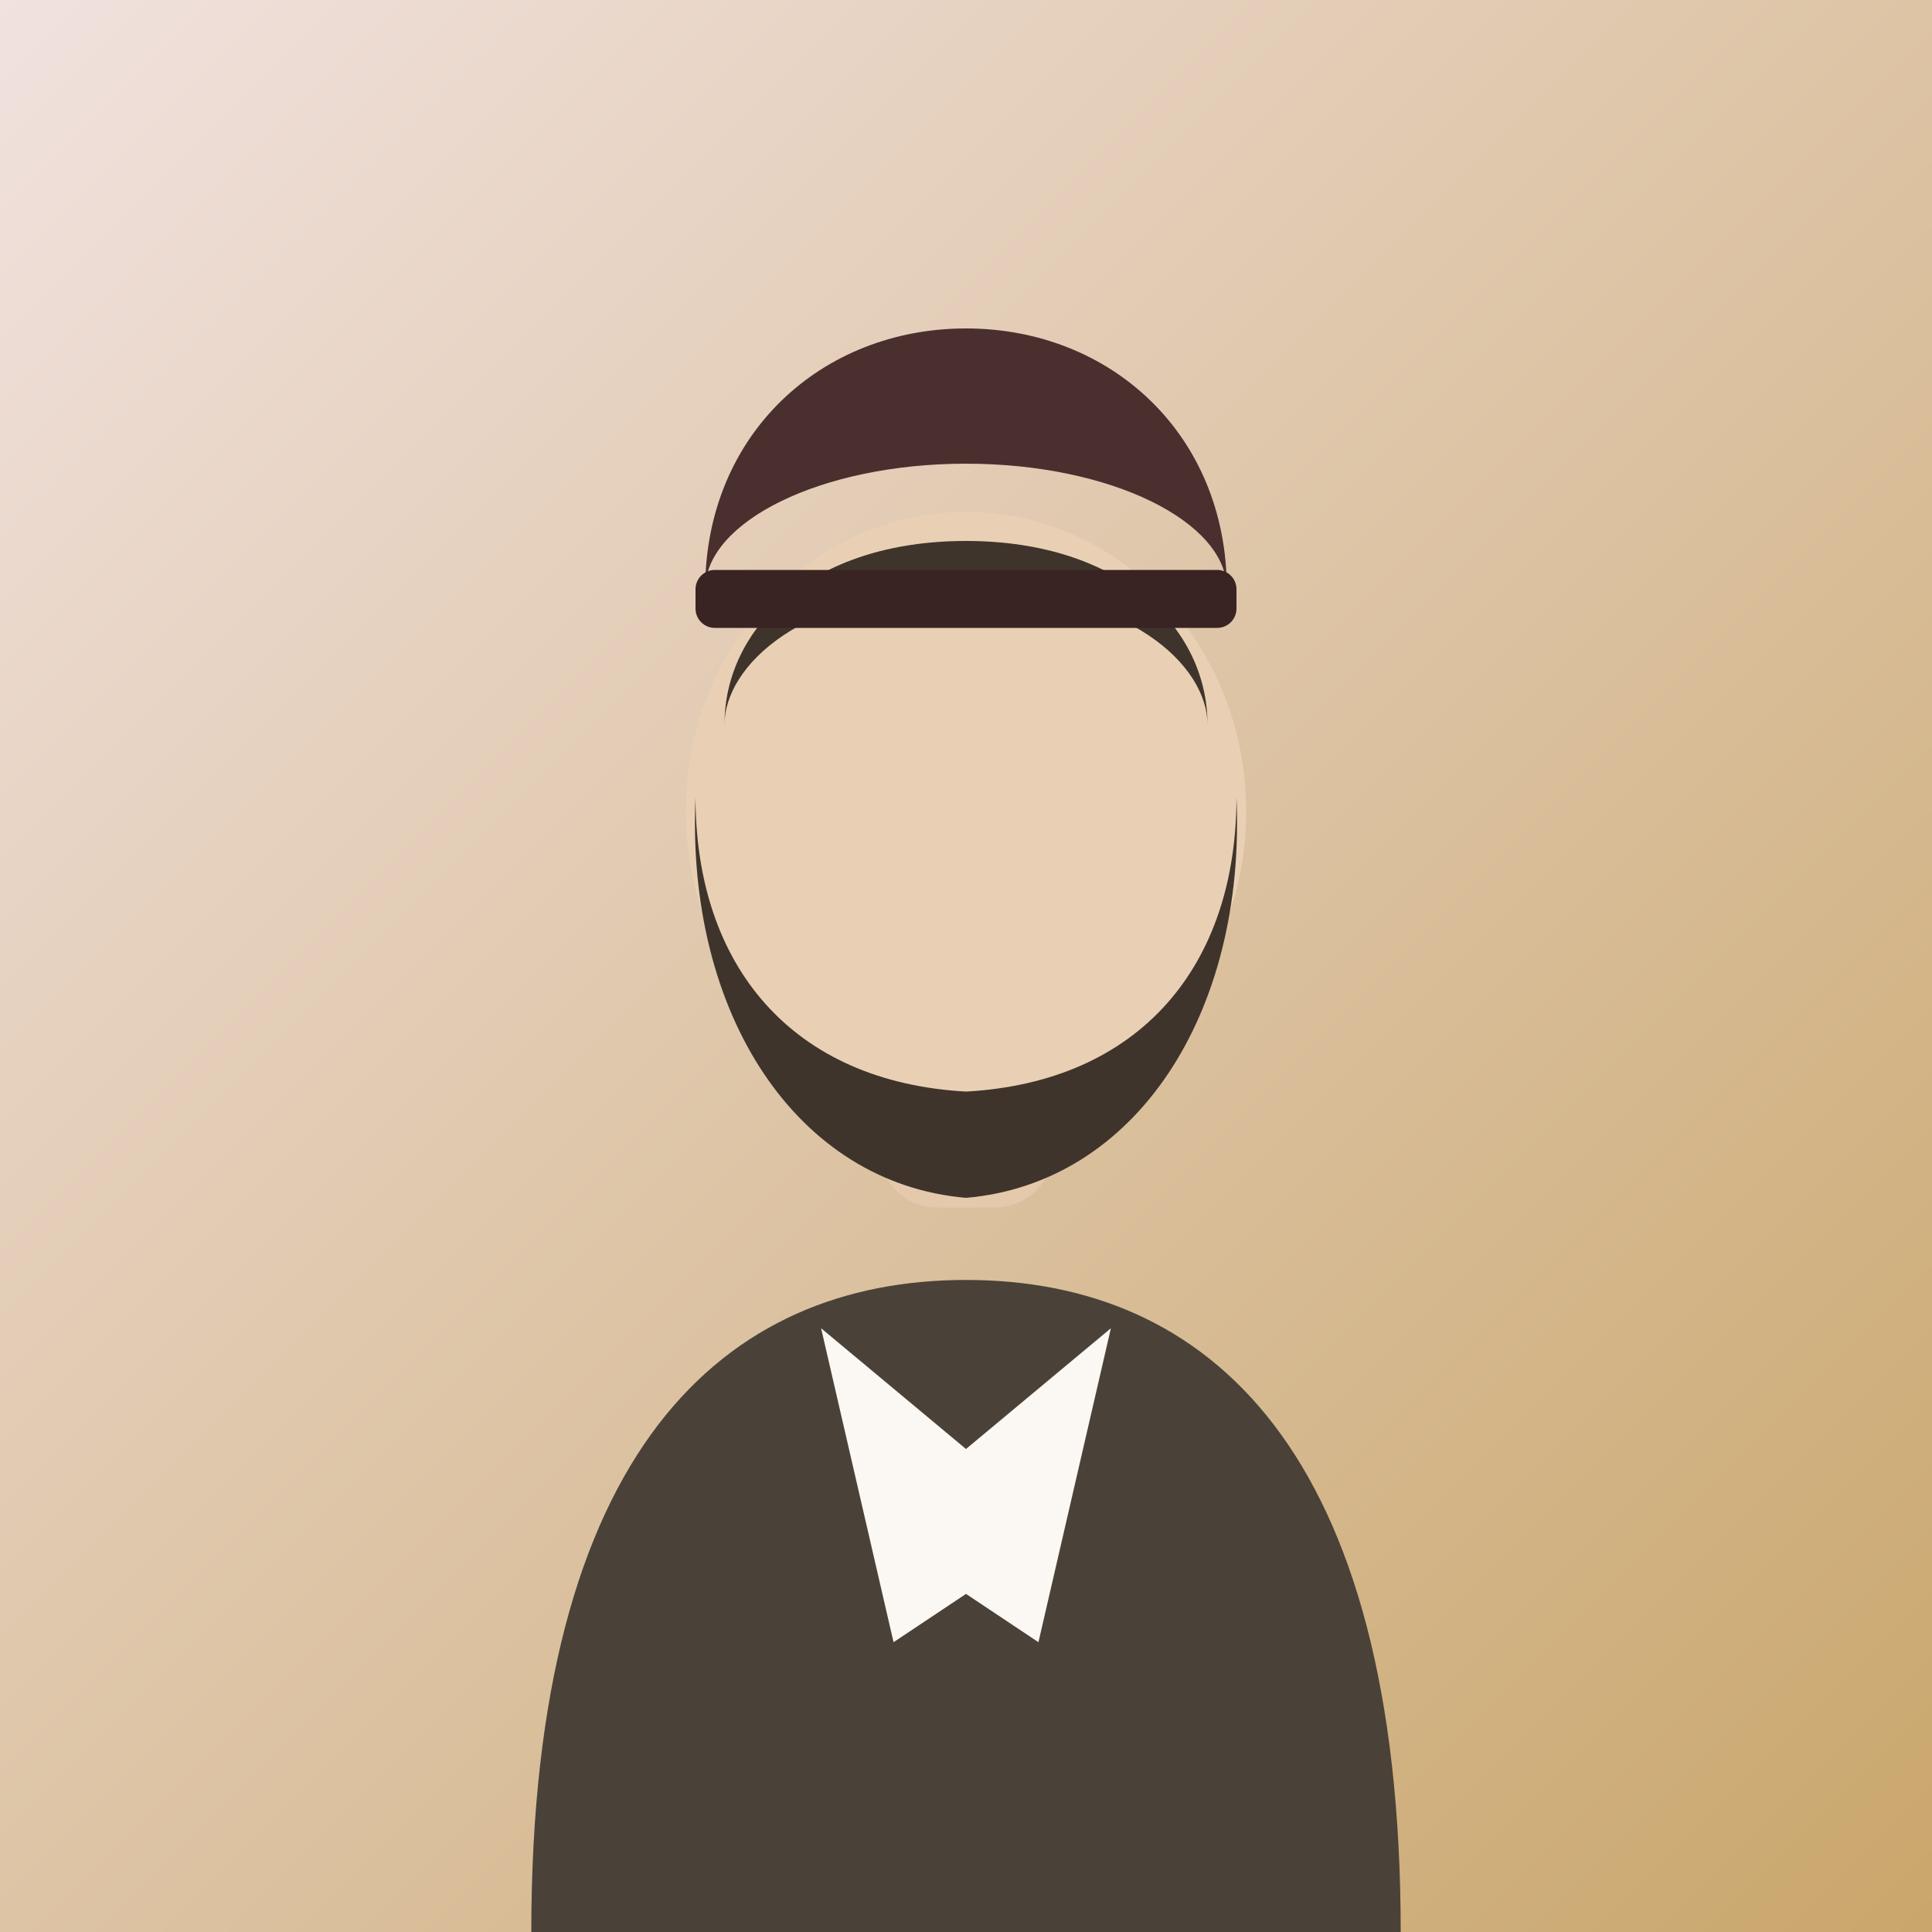
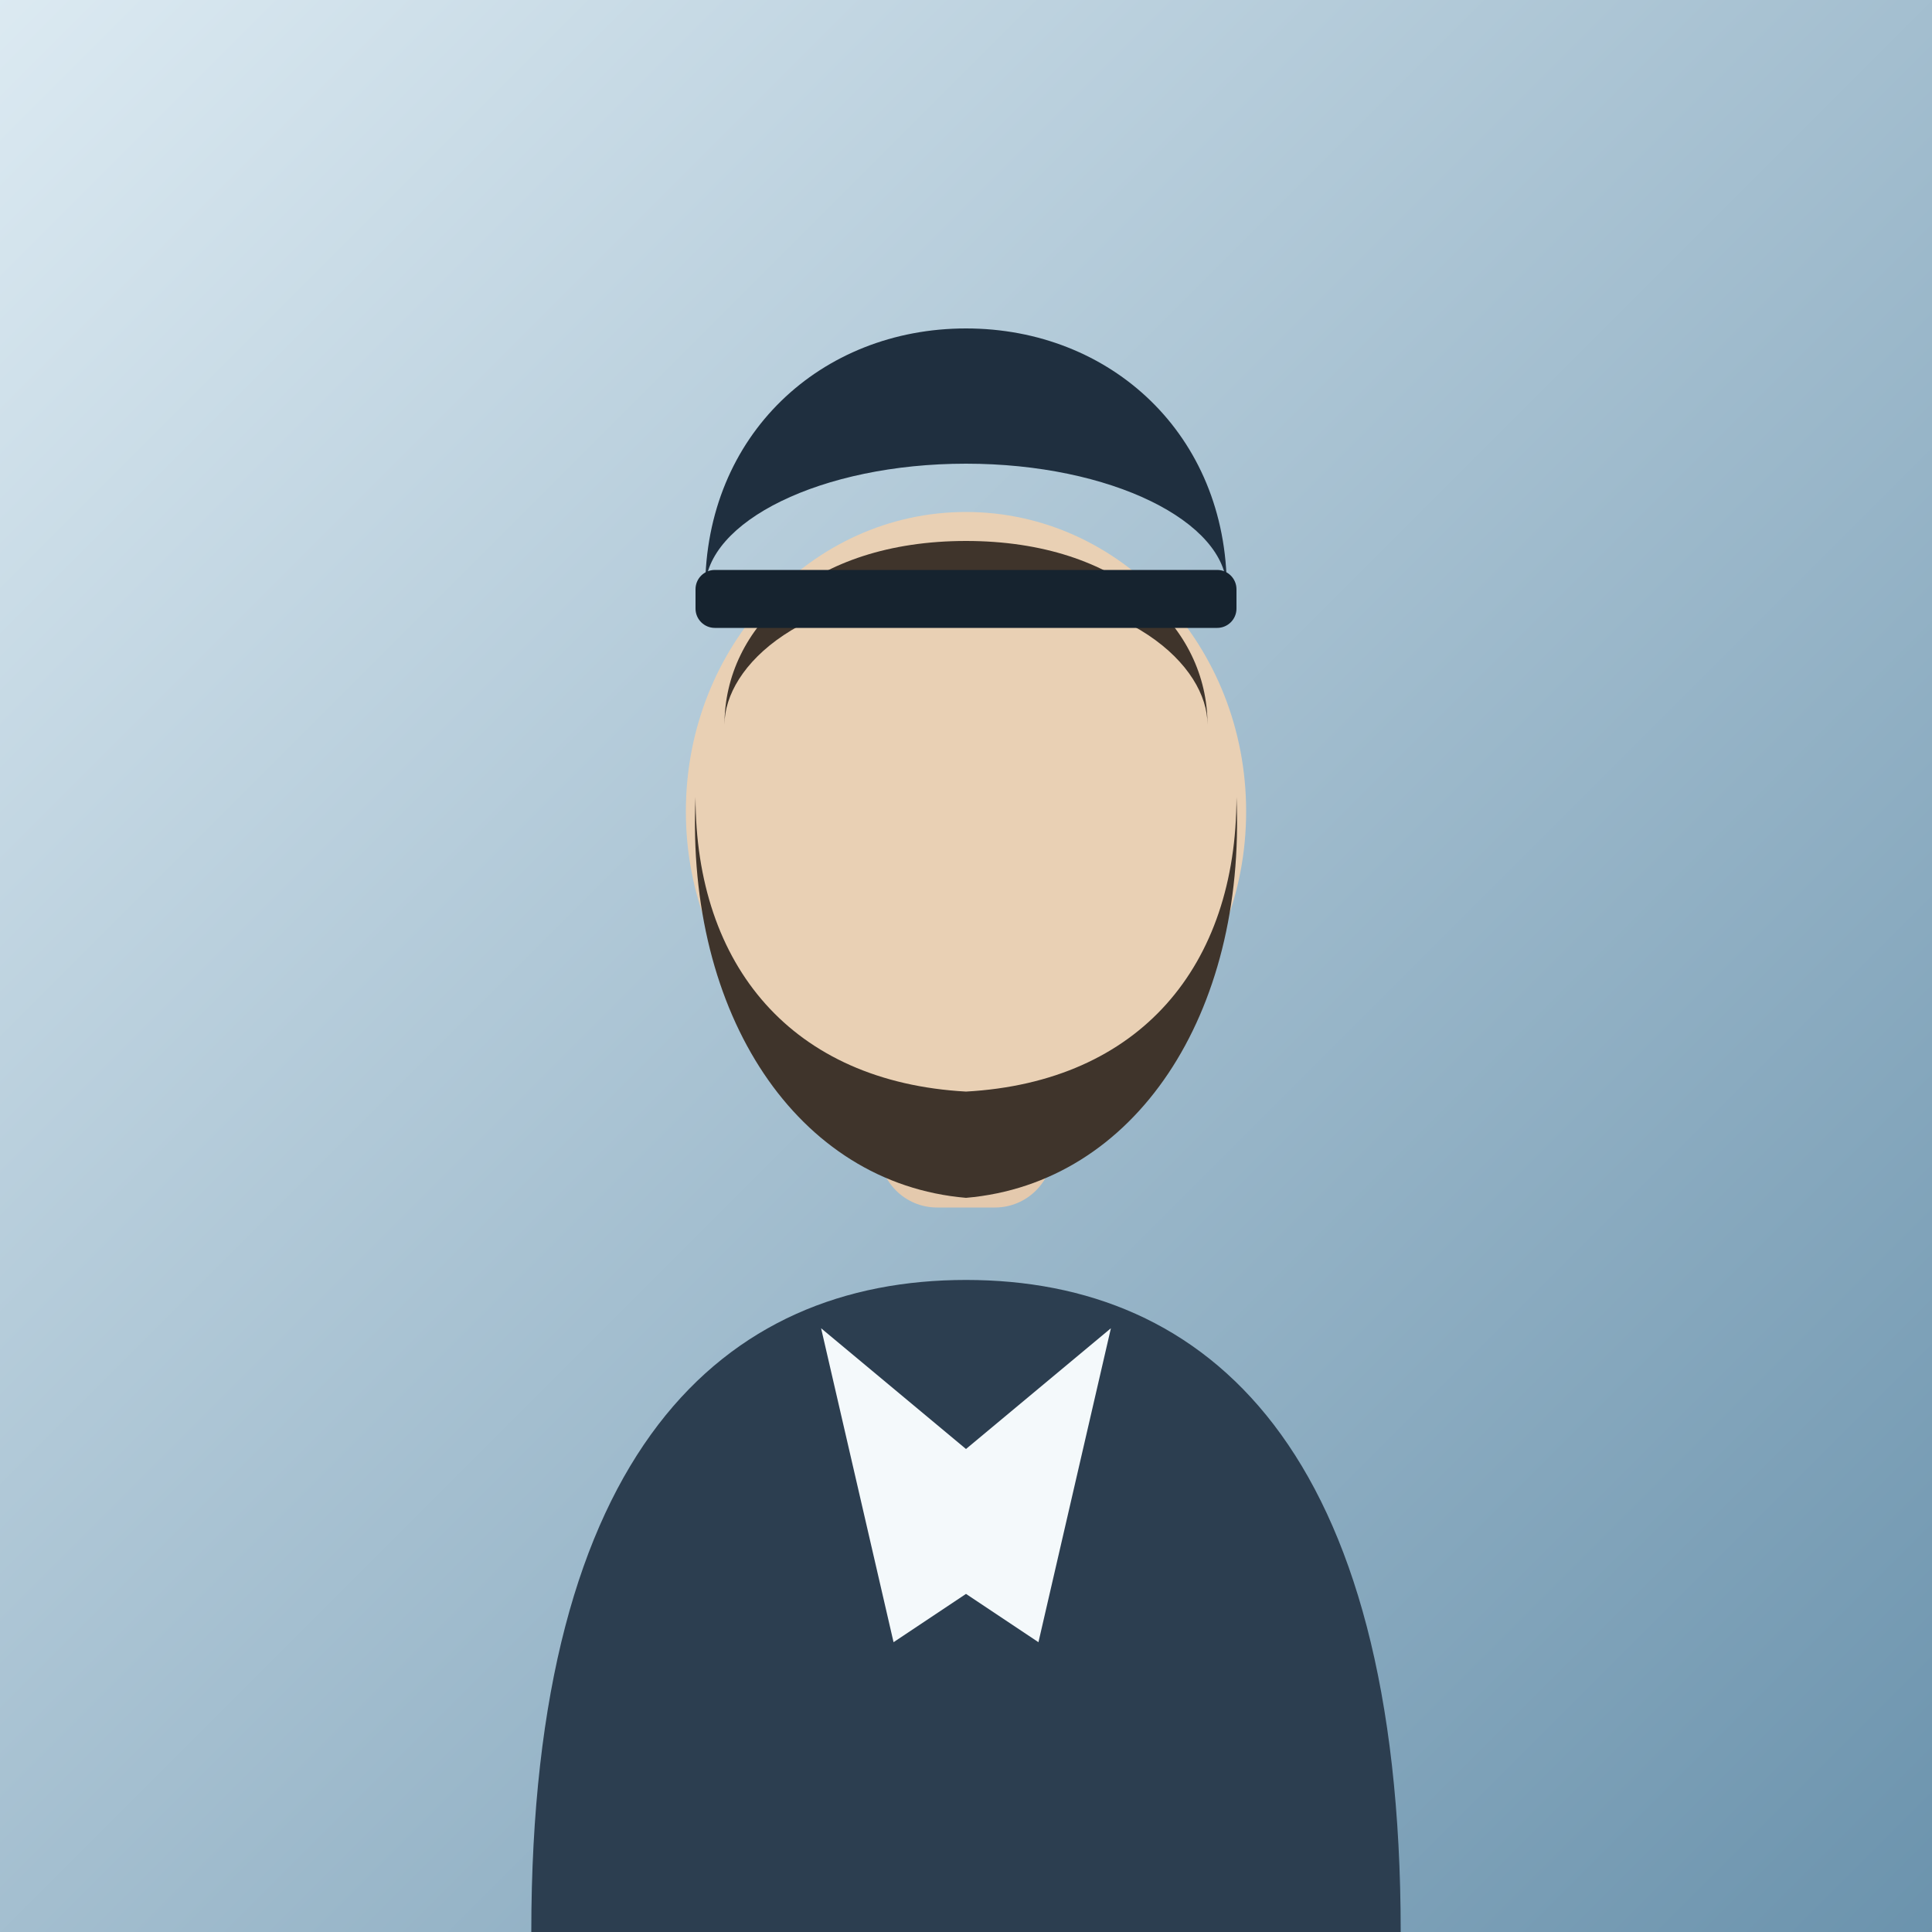
<svg xmlns="http://www.w3.org/2000/svg" viewBox="0 0 400 400">
  <defs>
    <linearGradient id="bgGroom" x1="0" y1="0" x2="1" y2="1">
-       <stop offset="0%" stop-color="#f1e2df" />
-       <stop offset="100%" stop-color="#c9a66b" />
+       <stop offset="0%" stop-color="#dceaf2" />
+       <stop offset="100%" stop-color="#6b93ad" />
    </linearGradient>
  </defs>
  <rect width="400" height="400" fill="url(#bgGroom)" />
-   <path d="M110 400 C110 300 150 265 200 265 C250 265 290 300 290 400 Z" fill="#4a4238" />
-   <path d="M170 275 L200 300 L230 275 L215 340 L200 330 L185 340 Z" fill="#fbf7f2" />
+   <path d="M110 400 C110 300 150 265 200 265 C250 265 290 300 290 400 Z" fill="#2c3e50" />
+   <path d="M170 275 L200 300 L230 275 L215 340 L200 330 L185 340 Z" fill="#f4f9fb" />
  <rect x="182" y="205" width="36" height="45" rx="12" fill="#e4c9ad" />
  <ellipse cx="200" cy="168" rx="58" ry="62" fill="#e9d0b4" />
  <path d="M144 165 C142 210 165 245 200 248 C235 245 258 210 256 165            C256 200 236 224 200 226 C164 224 144 200 144 165 Z" fill="#3f342b" />
  <path d="M150 150 C150 130 168 112 200 112 C232 112 250 130 250 150            C250 138 234 122 200 122 C166 122 150 138 150 150 Z" fill="#3f342b" />
-   <path d="M146 122 C146 90 170 68 200 68 C230 68 254 90 254 122            C254 108 230 96 200 96 C170 96 146 108 146 122 Z" fill="#4a2f2f" />
-   <rect x="144" y="118" width="112" height="12" rx="4" fill="#3a2323" />
+   <path d="M146 122 C146 90 170 68 200 68 C230 68 254 90 254 122            C254 108 230 96 200 96 C170 96 146 108 146 122 Z" fill="#1f2f3f" />
+   <rect x="144" y="118" width="112" height="12" rx="4" fill="#16232f" />
</svg>
